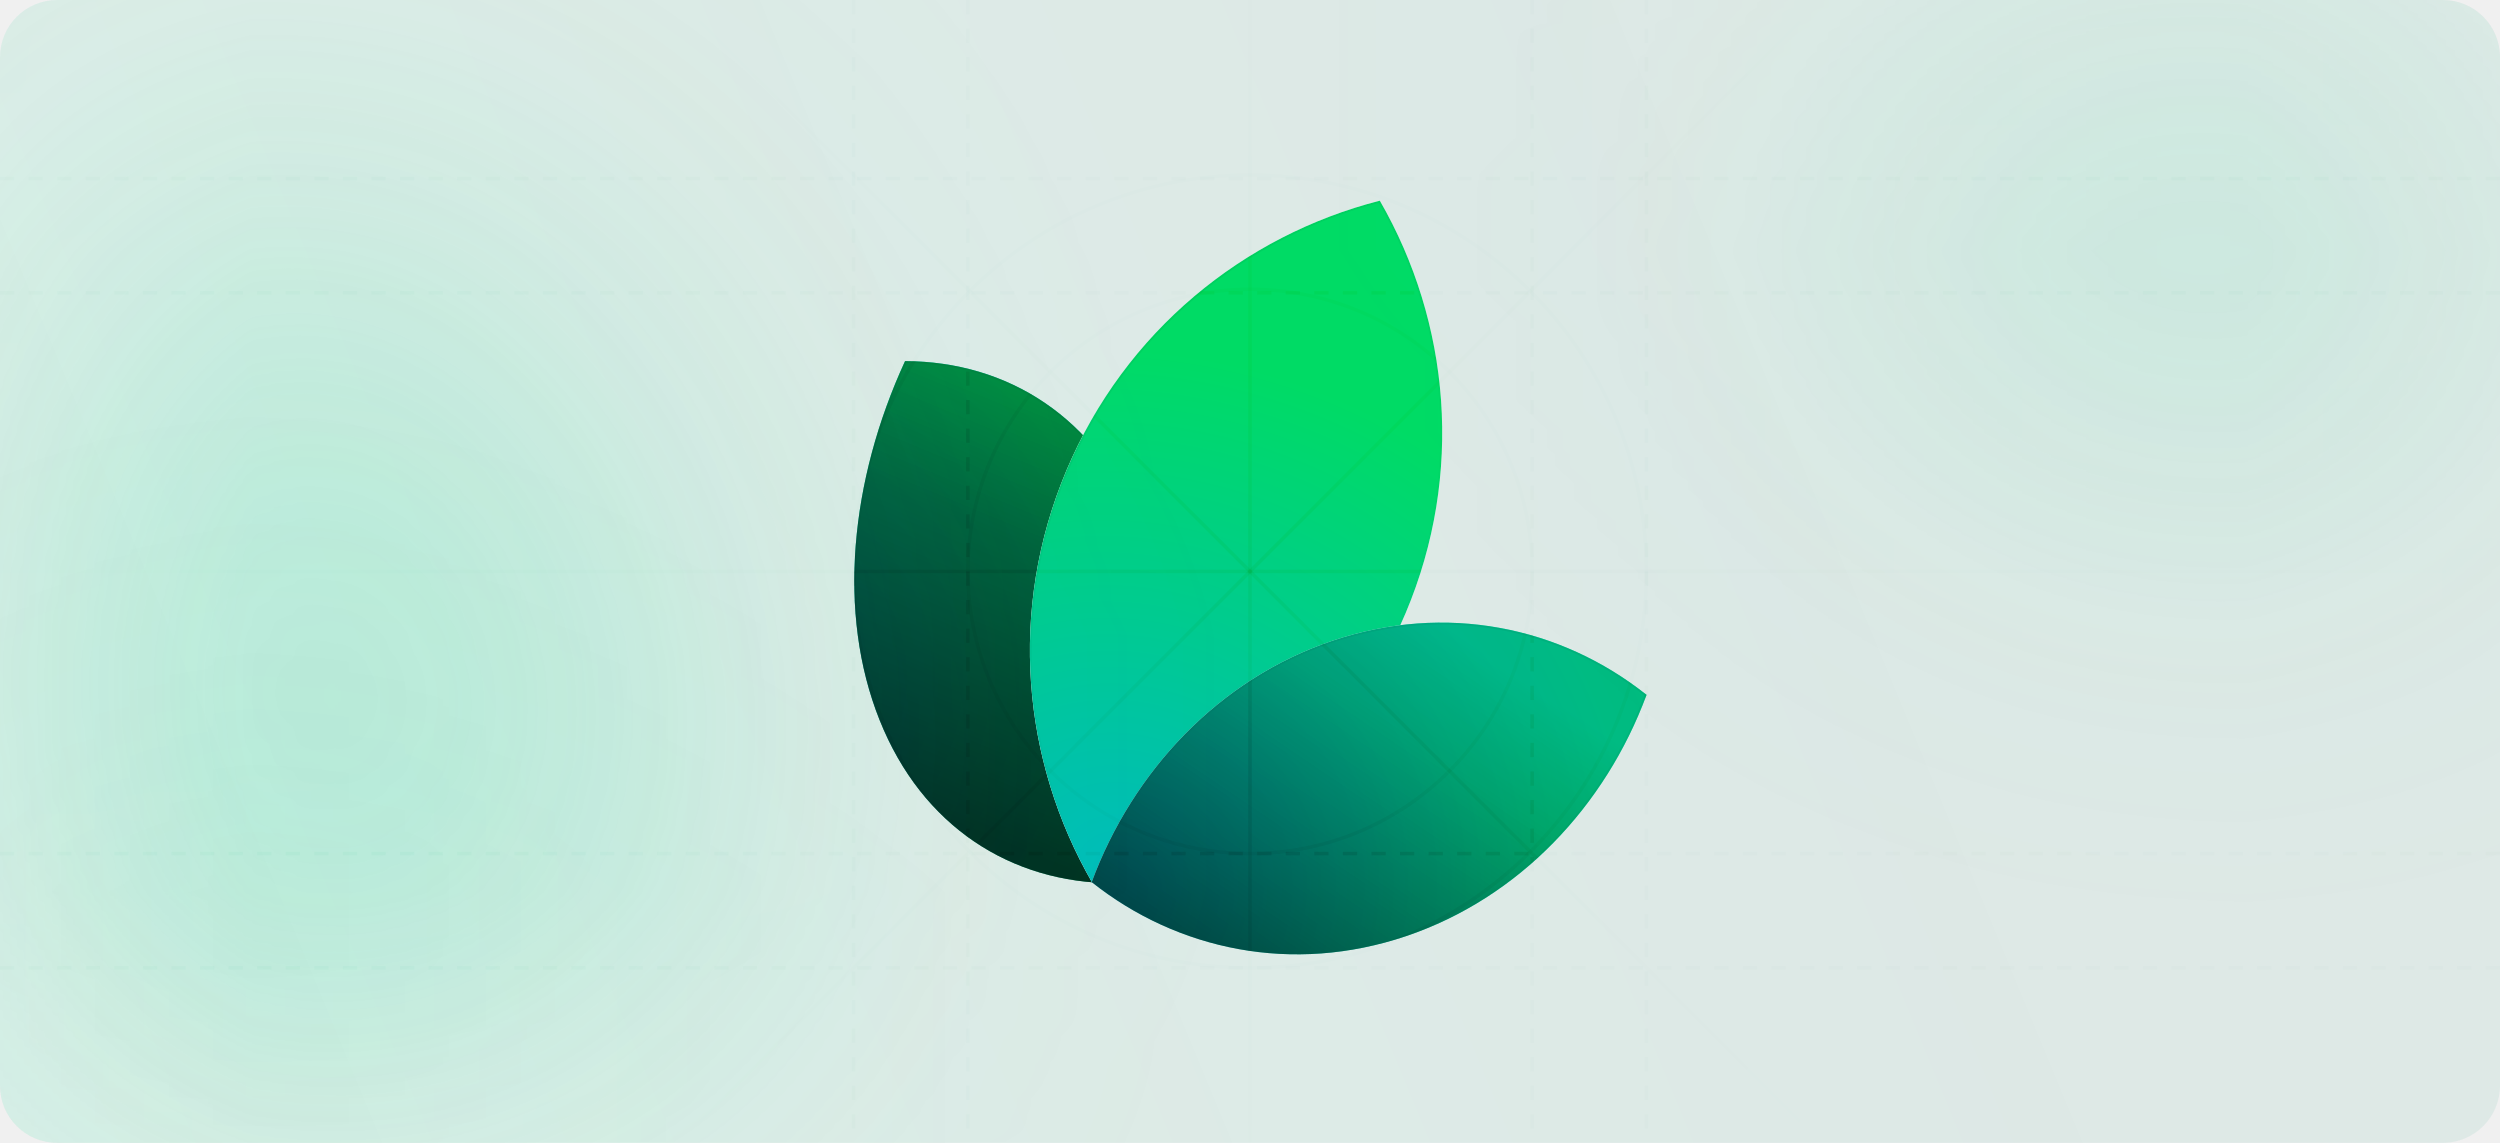
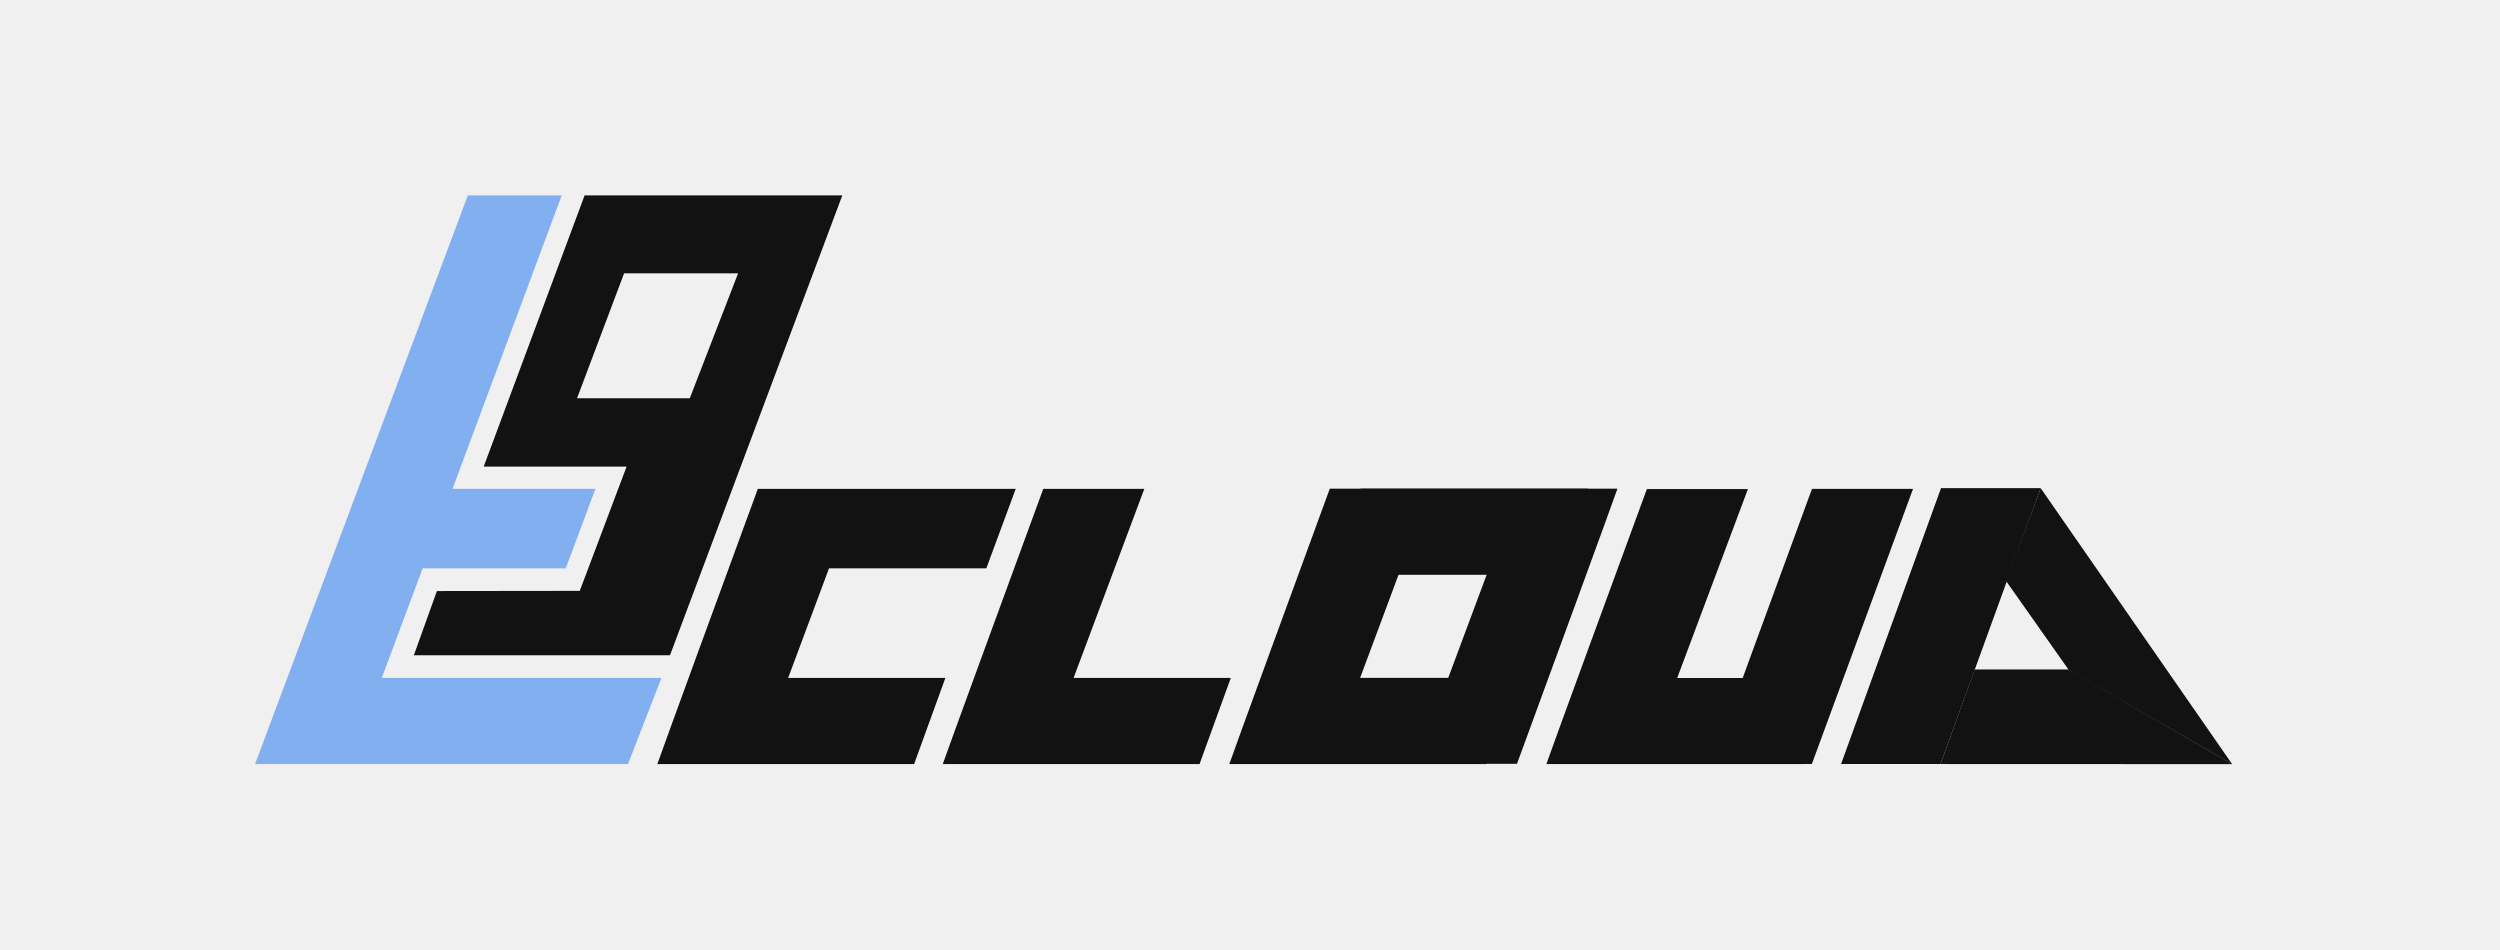
- <svg xmlns="http://www.w3.org/2000/svg" width="700" height="320" viewBox="0 0 700 320" fill="none">
-   <g clip-path="url(#clip0_2862_278)">
-     <rect width="700" height="320" rx="16" fill="url(#paint0_linear_2862_278)" />
-     <path d="M311.889 247.3C283.097 247.215 258.226 231.466 246.292 201.629C234.357 171.793 238.02 134.523 253.414 101.112C282.206 101.197 307.077 116.945 319.011 146.782C330.946 176.619 327.283 213.888 311.889 247.3Z" fill="white" />
-     <path d="M311.889 247.3C283.097 247.215 258.226 231.466 246.292 201.629C234.357 171.793 238.02 134.523 253.414 101.112C282.206 101.197 307.077 116.945 319.011 146.782C330.946 176.619 327.283 213.888 311.889 247.3Z" fill="url(#paint1_radial_2862_278)" />
-     <path d="M311.889 247.3C283.097 247.215 258.226 231.466 246.292 201.629C234.357 171.793 238.02 134.523 253.414 101.112C282.206 101.197 307.077 116.945 319.011 146.782C330.946 176.619 327.283 213.888 311.889 247.3Z" fill="black" fill-opacity="0.5" style="mix-blend-mode:hard-light" />
-     <path d="M311.889 247.3C283.097 247.215 258.226 231.466 246.292 201.629C234.357 171.793 238.02 134.523 253.414 101.112C282.206 101.197 307.077 116.945 319.011 146.782C330.946 176.619 327.283 213.888 311.889 247.3Z" fill="url(#paint2_linear_2862_278)" fill-opacity="0.5" style="mix-blend-mode:hard-light" />
-     <path d="M311.72 247.034C283.108 246.887 258.409 231.208 246.538 201.531C234.656 171.825 238.271 134.702 253.583 101.377C282.195 101.524 306.894 117.203 318.765 146.88C330.647 176.586 327.031 213.709 311.72 247.034Z" stroke="url(#paint3_linear_2862_278)" stroke-opacity="0.05" stroke-width="0.531" />
-     <path d="M305.839 247.174C343.92 237.419 377.154 210.619 393.585 171.64C410.017 132.661 405.98 90.199 386.347 56.193C348.266 65.948 315.032 92.749 298.601 131.728C282.169 170.706 286.206 213.168 305.839 247.174Z" fill="white" />
-     <path d="M305.839 247.174C343.92 237.419 377.154 210.619 393.585 171.64C410.017 132.661 405.98 90.199 386.347 56.193C348.266 65.948 315.032 92.749 298.601 131.728C282.169 170.706 286.206 213.168 305.839 247.174Z" fill="url(#paint4_radial_2862_278)" />
-     <path d="M393.341 171.537C376.971 210.369 343.89 237.091 305.969 246.867C286.462 212.959 282.476 170.663 298.845 131.831C315.215 92.998 348.295 66.276 386.217 56.5C405.724 90.408 409.71 132.704 393.341 171.537Z" stroke="url(#paint5_linear_2862_278)" stroke-opacity="0.05" stroke-width="0.531" />
-     <path d="M305.686 246.995C329.75 266.114 361.965 272.832 393.671 262.129C425.376 251.426 449.499 225.691 461.03 194.556C436.967 175.437 404.751 168.719 373.046 179.422C341.34 190.125 317.217 215.86 305.686 246.995Z" fill="white" />
-     <path d="M305.686 246.995C329.75 266.114 361.965 272.832 393.671 262.129C425.376 251.426 449.499 225.691 461.03 194.556C436.967 175.437 404.751 168.719 373.046 179.422C341.34 190.125 317.217 215.86 305.686 246.995Z" fill="url(#paint6_radial_2862_278)" />
-     <path d="M305.686 246.995C329.75 266.114 361.965 272.832 393.671 262.129C425.376 251.426 449.499 225.691 461.03 194.556C436.967 175.437 404.751 168.719 373.046 179.422C341.34 190.125 317.217 215.86 305.686 246.995Z" fill="black" fill-opacity="0.2" style="mix-blend-mode:hard-light" />
-     <path d="M305.686 246.995C329.75 266.114 361.965 272.832 393.671 262.129C425.376 251.426 449.499 225.691 461.03 194.556C436.967 175.437 404.751 168.719 373.046 179.422C341.34 190.125 317.217 215.86 305.686 246.995Z" fill="url(#paint7_linear_2862_278)" fill-opacity="0.5" style="mix-blend-mode:hard-light" />
-     <path d="M393.586 261.878C362.035 272.529 329.981 265.88 306.002 246.907C317.535 215.919 341.571 190.327 373.13 179.673C404.682 169.023 436.736 175.671 460.715 194.644C449.182 225.632 425.146 251.224 393.586 261.878Z" stroke="url(#paint8_linear_2862_278)" stroke-opacity="0.05" stroke-width="0.531" />
-     <g opacity="0.8" filter="url(#filter0_f_2862_278)">
-       <circle cx="660" cy="-60" r="160" fill="#18E299" fill-opacity="0.4" />
-     </g>
-     <g opacity="0.8" filter="url(#filter1_f_2862_278)">
-       <circle cx="20" cy="213" r="160" fill="#18E299" fill-opacity="0.33" />
-     </g>
-     <g opacity="0.8" filter="url(#filter2_f_2862_278)">
-       <circle cx="660" cy="480" r="160" fill="#18E299" fill-opacity="0.52" />
-     </g>
-     <g opacity="0.8" filter="url(#filter3_f_2862_278)">
-       <circle cx="20" cy="413" r="160" fill="#18E299" fill-opacity="0.22" />
-     </g>
-     <g style="mix-blend-mode:overlay" opacity="0.1">
-       <path d="M0 50H700" stroke="black" stroke-dasharray="4 4" />
-     </g>
-     <g style="mix-blend-mode:overlay" opacity="0.1">
-       <path d="M0 82H700" stroke="black" stroke-dasharray="4 4" />
-     </g>
-     <g style="mix-blend-mode:overlay" opacity="0.1">
-       <path d="M239 0L239 320" stroke="black" stroke-dasharray="4 4" />
-     </g>
-     <g style="mix-blend-mode:overlay" opacity="0.1">
-       <path d="M271 0L271 320" stroke="black" stroke-dasharray="4 4" />
-     </g>
-     <g style="mix-blend-mode:overlay" opacity="0.1">
-       <path d="M461 0L461 320" stroke="black" stroke-dasharray="4 4" />
-     </g>
-     <g style="mix-blend-mode:overlay" opacity="0.1">
-       <path d="M350 0L350 320" stroke="url(#paint9_linear_2862_278)" />
-     </g>
-     <g style="mix-blend-mode:overlay" opacity="0.1">
-       <path d="M429 0L429 320" stroke="black" stroke-dasharray="4 4" />
-     </g>
-     <g style="mix-blend-mode:overlay" opacity="0.1">
-       <path d="M0 271H700" stroke="black" stroke-dasharray="4 4" />
-     </g>
-     <g style="mix-blend-mode:overlay" opacity="0.1">
-       <path d="M0 239H700" stroke="black" stroke-dasharray="4 4" />
-     </g>
-     <g style="mix-blend-mode:overlay" opacity="0.1">
-       <path d="M0 160H700" stroke="url(#paint10_linear_2862_278)" />
-     </g>
-     <g style="mix-blend-mode:overlay" opacity="0.1">
-       <path d="M511 -1L189 321" stroke="url(#paint11_linear_2862_278)" />
-     </g>
-     <g style="mix-blend-mode:overlay" opacity="0.1">
-       <path d="M511 321L189 -1" stroke="url(#paint12_linear_2862_278)" />
-     </g>
-     <g style="mix-blend-mode:overlay" opacity="0.05">
-       <circle cx="350" cy="160" r="111" stroke="black" />
-     </g>
-     <g style="mix-blend-mode:overlay" opacity="0.05">
-       <circle cx="350" cy="160" r="79" stroke="black" />
-     </g>
-   </g>
-   <defs>
-     <filter id="filter0_f_2862_278" x="260" y="-460" width="800" height="800" filterUnits="userSpaceOnUse" color-interpolation-filters="sRGB">
-       <feFlood flood-opacity="0" result="BackgroundImageFix" />
-       <feBlend mode="normal" in="SourceGraphic" in2="BackgroundImageFix" result="shape" />
-       <feGaussianBlur stdDeviation="120" result="effect1_foregroundBlur_2862_278" />
-     </filter>
-     <filter id="filter1_f_2862_278" x="-380" y="-187" width="800" height="800" filterUnits="userSpaceOnUse" color-interpolation-filters="sRGB">
-       <feFlood flood-opacity="0" result="BackgroundImageFix" />
-       <feBlend mode="normal" in="SourceGraphic" in2="BackgroundImageFix" result="shape" />
-       <feGaussianBlur stdDeviation="120" result="effect1_foregroundBlur_2862_278" />
-     </filter>
-     <filter id="filter2_f_2862_278" x="260" y="80" width="800" height="800" filterUnits="userSpaceOnUse" color-interpolation-filters="sRGB">
-       <feFlood flood-opacity="0" result="BackgroundImageFix" />
-       <feBlend mode="normal" in="SourceGraphic" in2="BackgroundImageFix" result="shape" />
-       <feGaussianBlur stdDeviation="120" result="effect1_foregroundBlur_2862_278" />
-     </filter>
-     <filter id="filter3_f_2862_278" x="-380" y="13" width="800" height="800" filterUnits="userSpaceOnUse" color-interpolation-filters="sRGB">
-       <feFlood flood-opacity="0" result="BackgroundImageFix" />
-       <feBlend mode="normal" in="SourceGraphic" in2="BackgroundImageFix" result="shape" />
-       <feGaussianBlur stdDeviation="120" result="effect1_foregroundBlur_2862_278" />
-     </filter>
-     <linearGradient id="paint0_linear_2862_278" x1="1.04308e-05" y1="320" x2="710.784" y2="26.079" gradientUnits="userSpaceOnUse">
-       <stop stop-color="#18E299" stop-opacity="0.09" />
-       <stop offset="0.729" stop-color="#0D9373" stop-opacity="0.08" />
-     </linearGradient>
-     <radialGradient id="paint1_radial_2862_278" cx="0" cy="0" r="1" gradientUnits="userSpaceOnUse" gradientTransform="translate(208.697 189.703) rotate(-10.029) scale(169.097 167.466)">
-       <stop stop-color="#00B0BB" />
-       <stop offset="1" stop-color="#00DB65" />
-     </radialGradient>
-     <linearGradient id="paint2_linear_2862_278" x1="306.587" y1="93.56" x2="252.341" y2="224.228" gradientUnits="userSpaceOnUse">
-       <stop stop-color="#18E299" />
-       <stop offset="1" />
-     </linearGradient>
-     <linearGradient id="paint3_linear_2862_278" x1="311.84" y1="123.717" x2="253.579" y2="224.761" gradientUnits="userSpaceOnUse">
-       <stop />
-       <stop offset="1" stop-opacity="0" />
-     </linearGradient>
-     <radialGradient id="paint4_radial_2862_278" cx="0" cy="0" r="1" gradientUnits="userSpaceOnUse" gradientTransform="translate(313.407 243.64) rotate(-75.7542) scale(203.632 223.902)">
-       <stop stop-color="#00BBBB" />
-       <stop offset="0.713" stop-color="#00DB65" />
-     </radialGradient>
-     <linearGradient id="paint5_linear_2862_278" x1="308.586" y1="102.284" x2="383.487" y2="201.169" gradientUnits="userSpaceOnUse">
-       <stop />
-       <stop offset="1" stop-opacity="0" />
-     </linearGradient>
-     <radialGradient id="paint6_radial_2862_278" cx="0" cy="0" r="1" gradientUnits="userSpaceOnUse" gradientTransform="translate(311.447 249.925) rotate(-20.3524) scale(174.776 163.096)">
-       <stop stop-color="#00B0BB" />
-       <stop offset="1" stop-color="#00DB65" />
-     </radialGradient>
-     <linearGradient id="paint7_linear_2862_278" x1="395.843" y1="169.781" x2="332.121" y2="263.82" gradientUnits="userSpaceOnUse">
-       <stop stop-color="#00B1BC" />
-       <stop offset="1" />
-     </linearGradient>
-     <linearGradient id="paint8_linear_2862_278" x1="395.843" y1="169.781" x2="370.991" y2="271.799" gradientUnits="userSpaceOnUse">
-       <stop />
-       <stop offset="1" stop-opacity="0" />
-     </linearGradient>
-     <linearGradient id="paint9_linear_2862_278" x1="350" y1="0" x2="350" y2="320" gradientUnits="userSpaceOnUse">
-       <stop stop-opacity="0" />
-       <stop offset="0" stop-opacity="0.3" />
-       <stop offset="0.333" />
-       <stop offset="0.667" />
-       <stop offset="1" stop-opacity="0.3" />
-     </linearGradient>
-     <linearGradient id="paint10_linear_2862_278" x1="0" y1="160" x2="700" y2="160" gradientUnits="userSpaceOnUse">
-       <stop stop-opacity="0.1" />
-       <stop offset="0.5" />
-       <stop offset="1" stop-opacity="0.1" />
-     </linearGradient>
-     <linearGradient id="paint11_linear_2862_278" x1="511" y1="-1" x2="189" y2="321" gradientUnits="userSpaceOnUse">
-       <stop stop-opacity="0.1" />
-       <stop offset="0.5" />
-       <stop offset="1" stop-opacity="0.1" />
-     </linearGradient>
-     <linearGradient id="paint12_linear_2862_278" x1="511" y1="321" x2="189" y2="-1" gradientUnits="userSpaceOnUse">
-       <stop stop-opacity="0.1" />
-       <stop offset="0.5" />
-       <stop offset="1" stop-opacity="0.1" />
-     </linearGradient>
-     <clipPath id="clip0_2862_278">
-       <rect width="700" height="320" rx="16" fill="white" />
-     </clipPath>
-   </defs>
+ <svg xmlns="http://www.w3.org/2000/svg" width="3359" height="1276" viewBox="0 0 3359 1276" fill="none">
+   <path fill-rule="evenodd" clip-rule="evenodd" d="M608.001 656.837H800.027L760.098 763.613H567.857L512.98 910.846H888.724L843.79 1026.56C509.746 1026.56 342.724 1026.56 342.724 1026.56C342.724 1026.56 438.002 771.893 628.559 262.56H754.73L608.001 656.837Z" fill="#82AFF0" />
+   <path fill-rule="evenodd" clip-rule="evenodd" d="M1154 656.837H1364.72L1325.22 763.613H1113.86L1058.98 910.847H1270.22L1228.22 1026.56C894.178 1026.56 883.223 1026.56 883.223 1026.56C883.223 1026.56 883.223 1025.06 1018.22 656.837H1154Z" fill="#121212" />
+   <path fill-rule="evenodd" clip-rule="evenodd" d="M1922.5 656.556H2133.22L2093.72 763.413H1882.36L1827.48 910.758H2038.72L1996.72 1026.56C1662.68 1026.56 1651.72 1026.56 1651.72 1026.56C1651.72 1026.56 1651.72 1025.06 1786.72 656.556H1922.5Z" fill="#121212" />
+   <path fill-rule="evenodd" clip-rule="evenodd" d="M1902.45 1026.28H1691.72L1731.22 919.507H1942.59L1997.47 772.273H1786.22L1828.22 656.56C2162.27 656.56 2173.22 656.56 2173.22 656.56C2173.22 656.56 2173.22 658.06 2038.22 1026.28H1902.45Z" fill="#121212" />
+   <path fill-rule="evenodd" clip-rule="evenodd" d="M1537.5 656.837L1442.48 910.847H1653.72L1611.72 1026.56C1277.68 1026.56 1266.72 1026.56 1266.72 1026.56C1266.72 1026.56 1266.72 1025.06 1401.72 656.837H1537.5Z" fill="#121212" />
+   <path fill-rule="evenodd" clip-rule="evenodd" d="M2570.35 656.837L2434.41 1026.53C2100.37 1026.53 2299.57 1026.28 2299.57 1026.28C2299.57 1026.28 2299.57 1024.78 2434.57 656.837H2570.35Z" fill="#121212" />
+   <path fill-rule="evenodd" clip-rule="evenodd" d="M2348.5 657.114L2253.48 910.933H2464.72L2422.72 1026.56C2088.68 1026.56 2077.72 1026.56 2077.72 1026.56C2077.72 1026.56 2077.72 1025.06 2212.72 657.114H2348.5Z" fill="#121212" />
+   <path fill-rule="evenodd" clip-rule="evenodd" d="M649.892 626.921L785.465 262.56H1131.72L960.635 719.145L900.188 880.457H556.018L587.033 794.125L778.967 793.889L841.905 626.921H649.892ZM991.714 367.244H838.546L775.314 535.085H926.813L991.714 367.244Z" fill="#121212" />
+   <path fill-rule="evenodd" clip-rule="evenodd" d="M2741.84 655.851L2607.24 1026.55C2273.2 1026.55 2473.66 1026.55 2473.66 1026.55L2607.95 655.851H2741.84Z" fill="#121212" />
+   <path d="M2695.55 780.887L2741.84 655.848L2999.1 1026.7L2779.78 900.436L2695.55 780.887Z" fill="#121212" />
+   <path d="M2653.15 899.471L2607.23 1026.55L2999.28 1026.7L2779.42 899.471L2653.15 899.471Z" fill="#121212" />
</svg>
